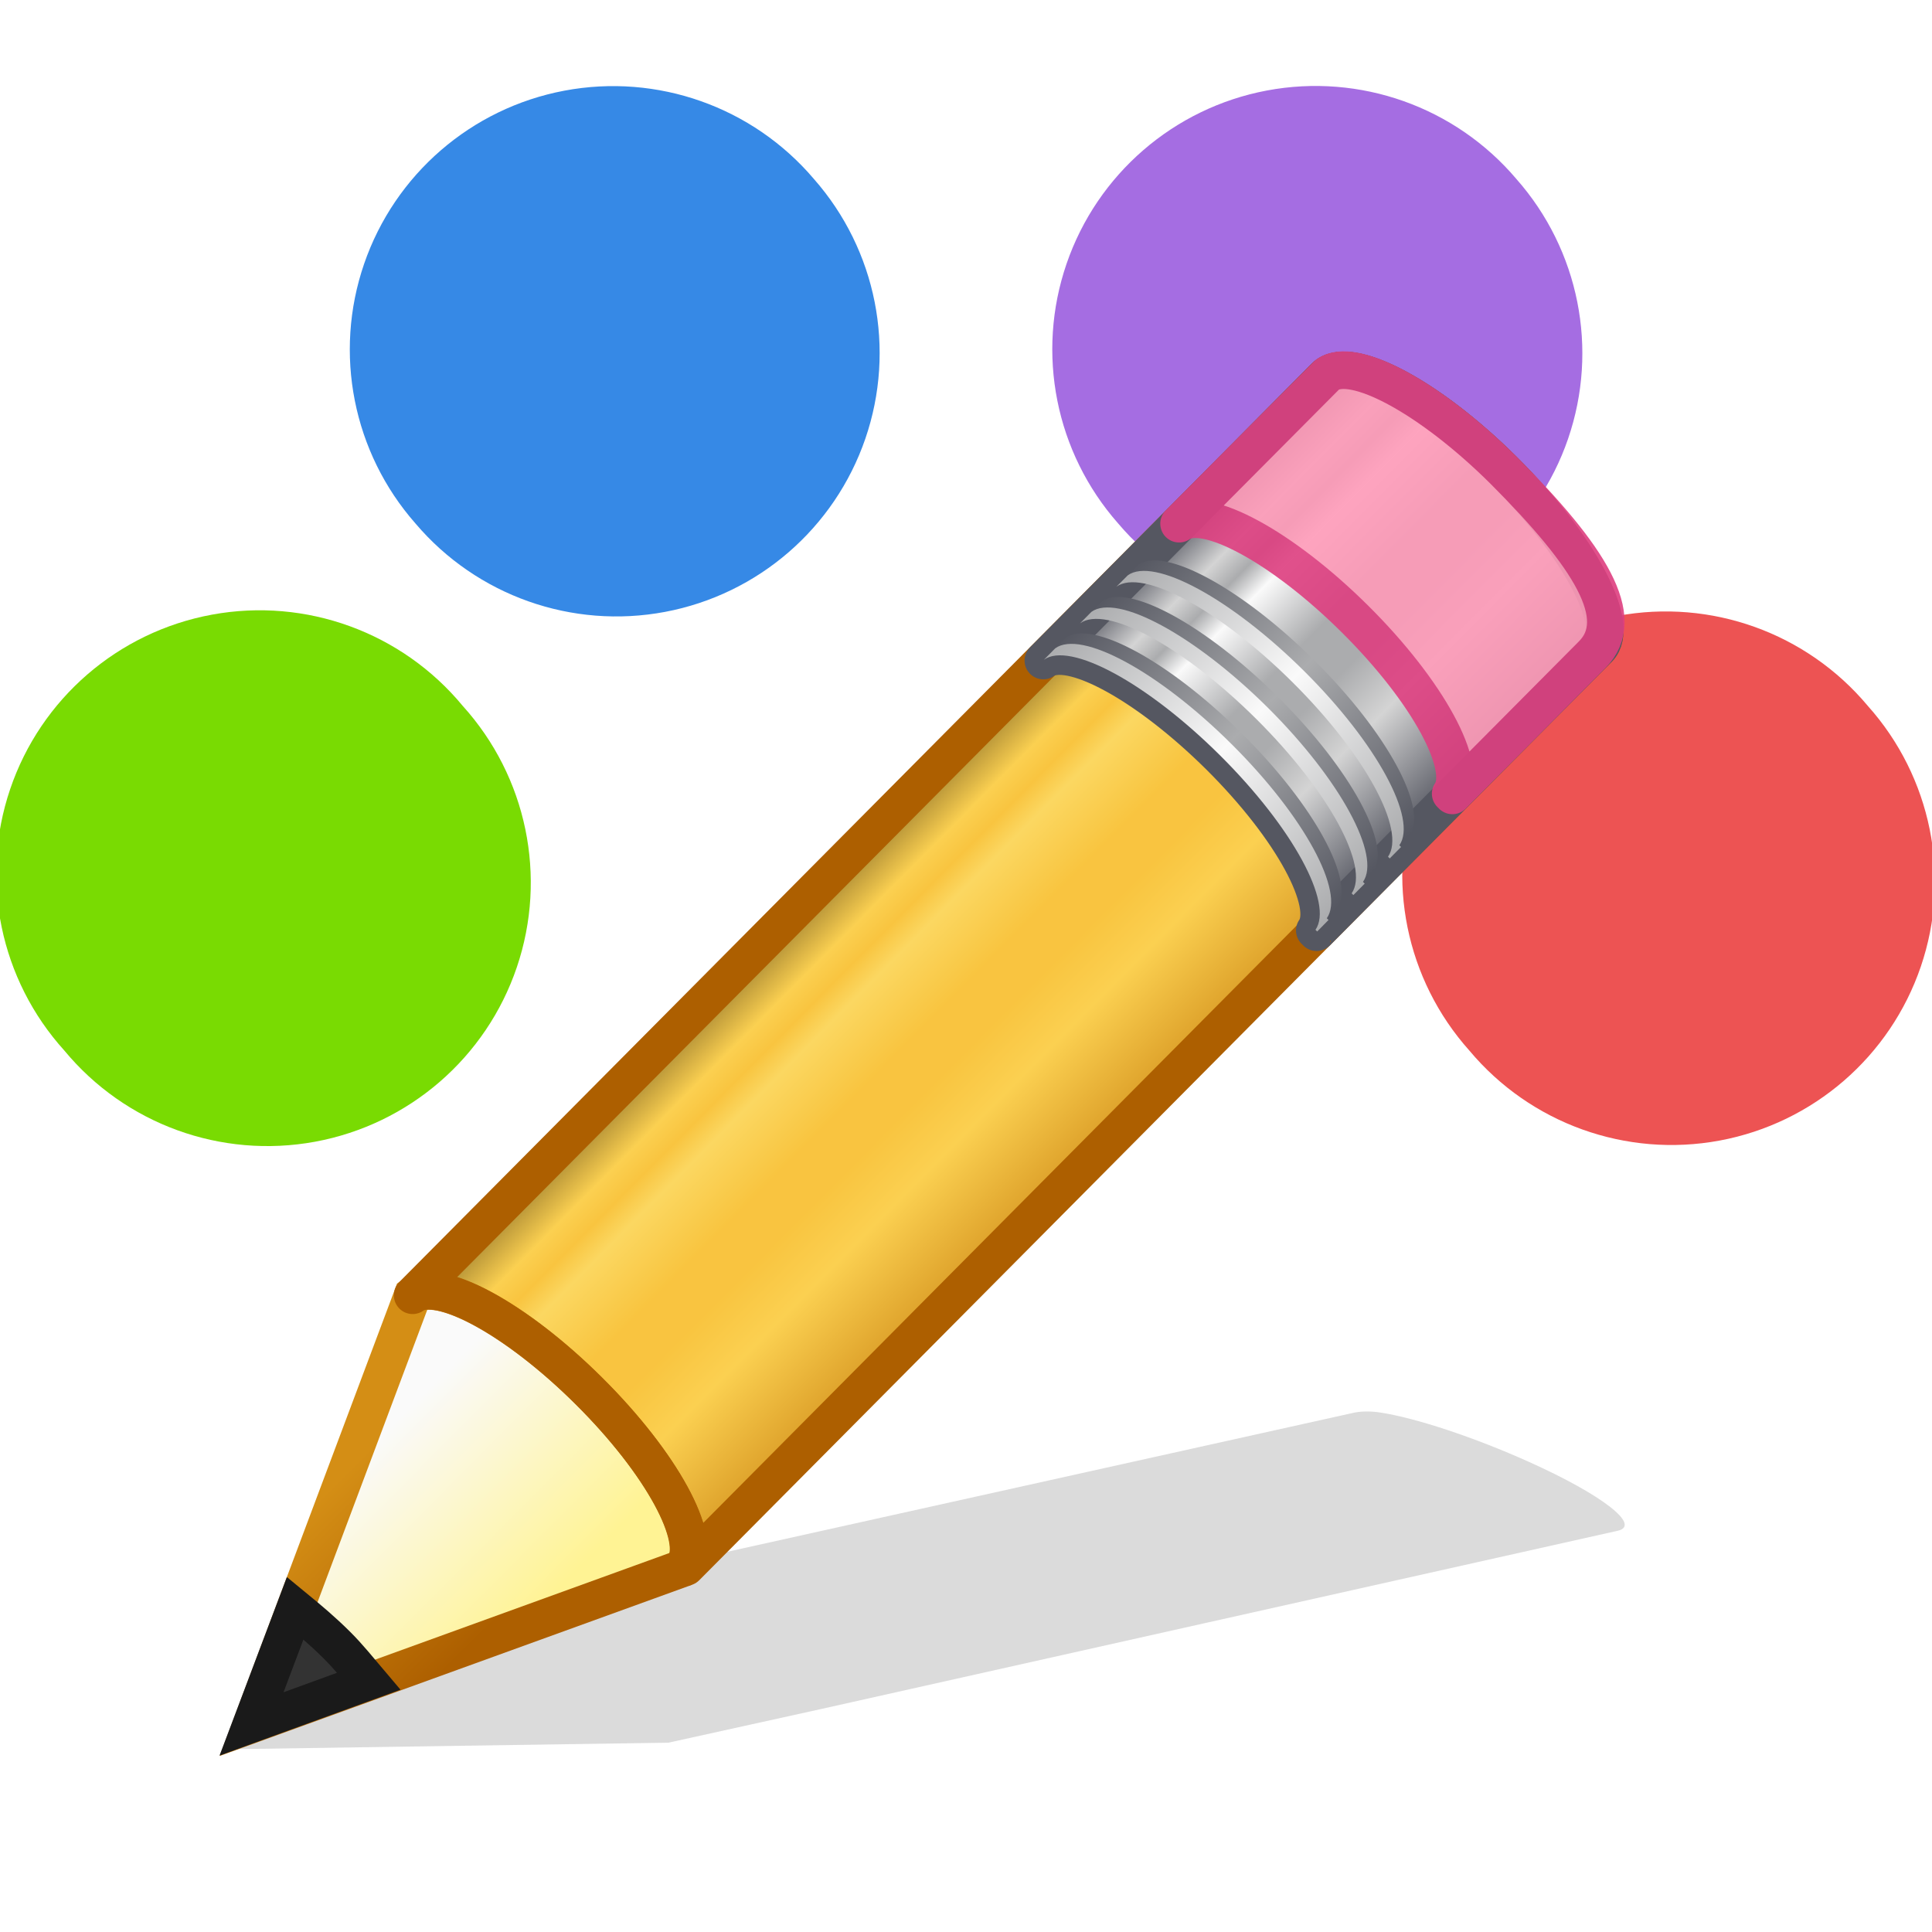
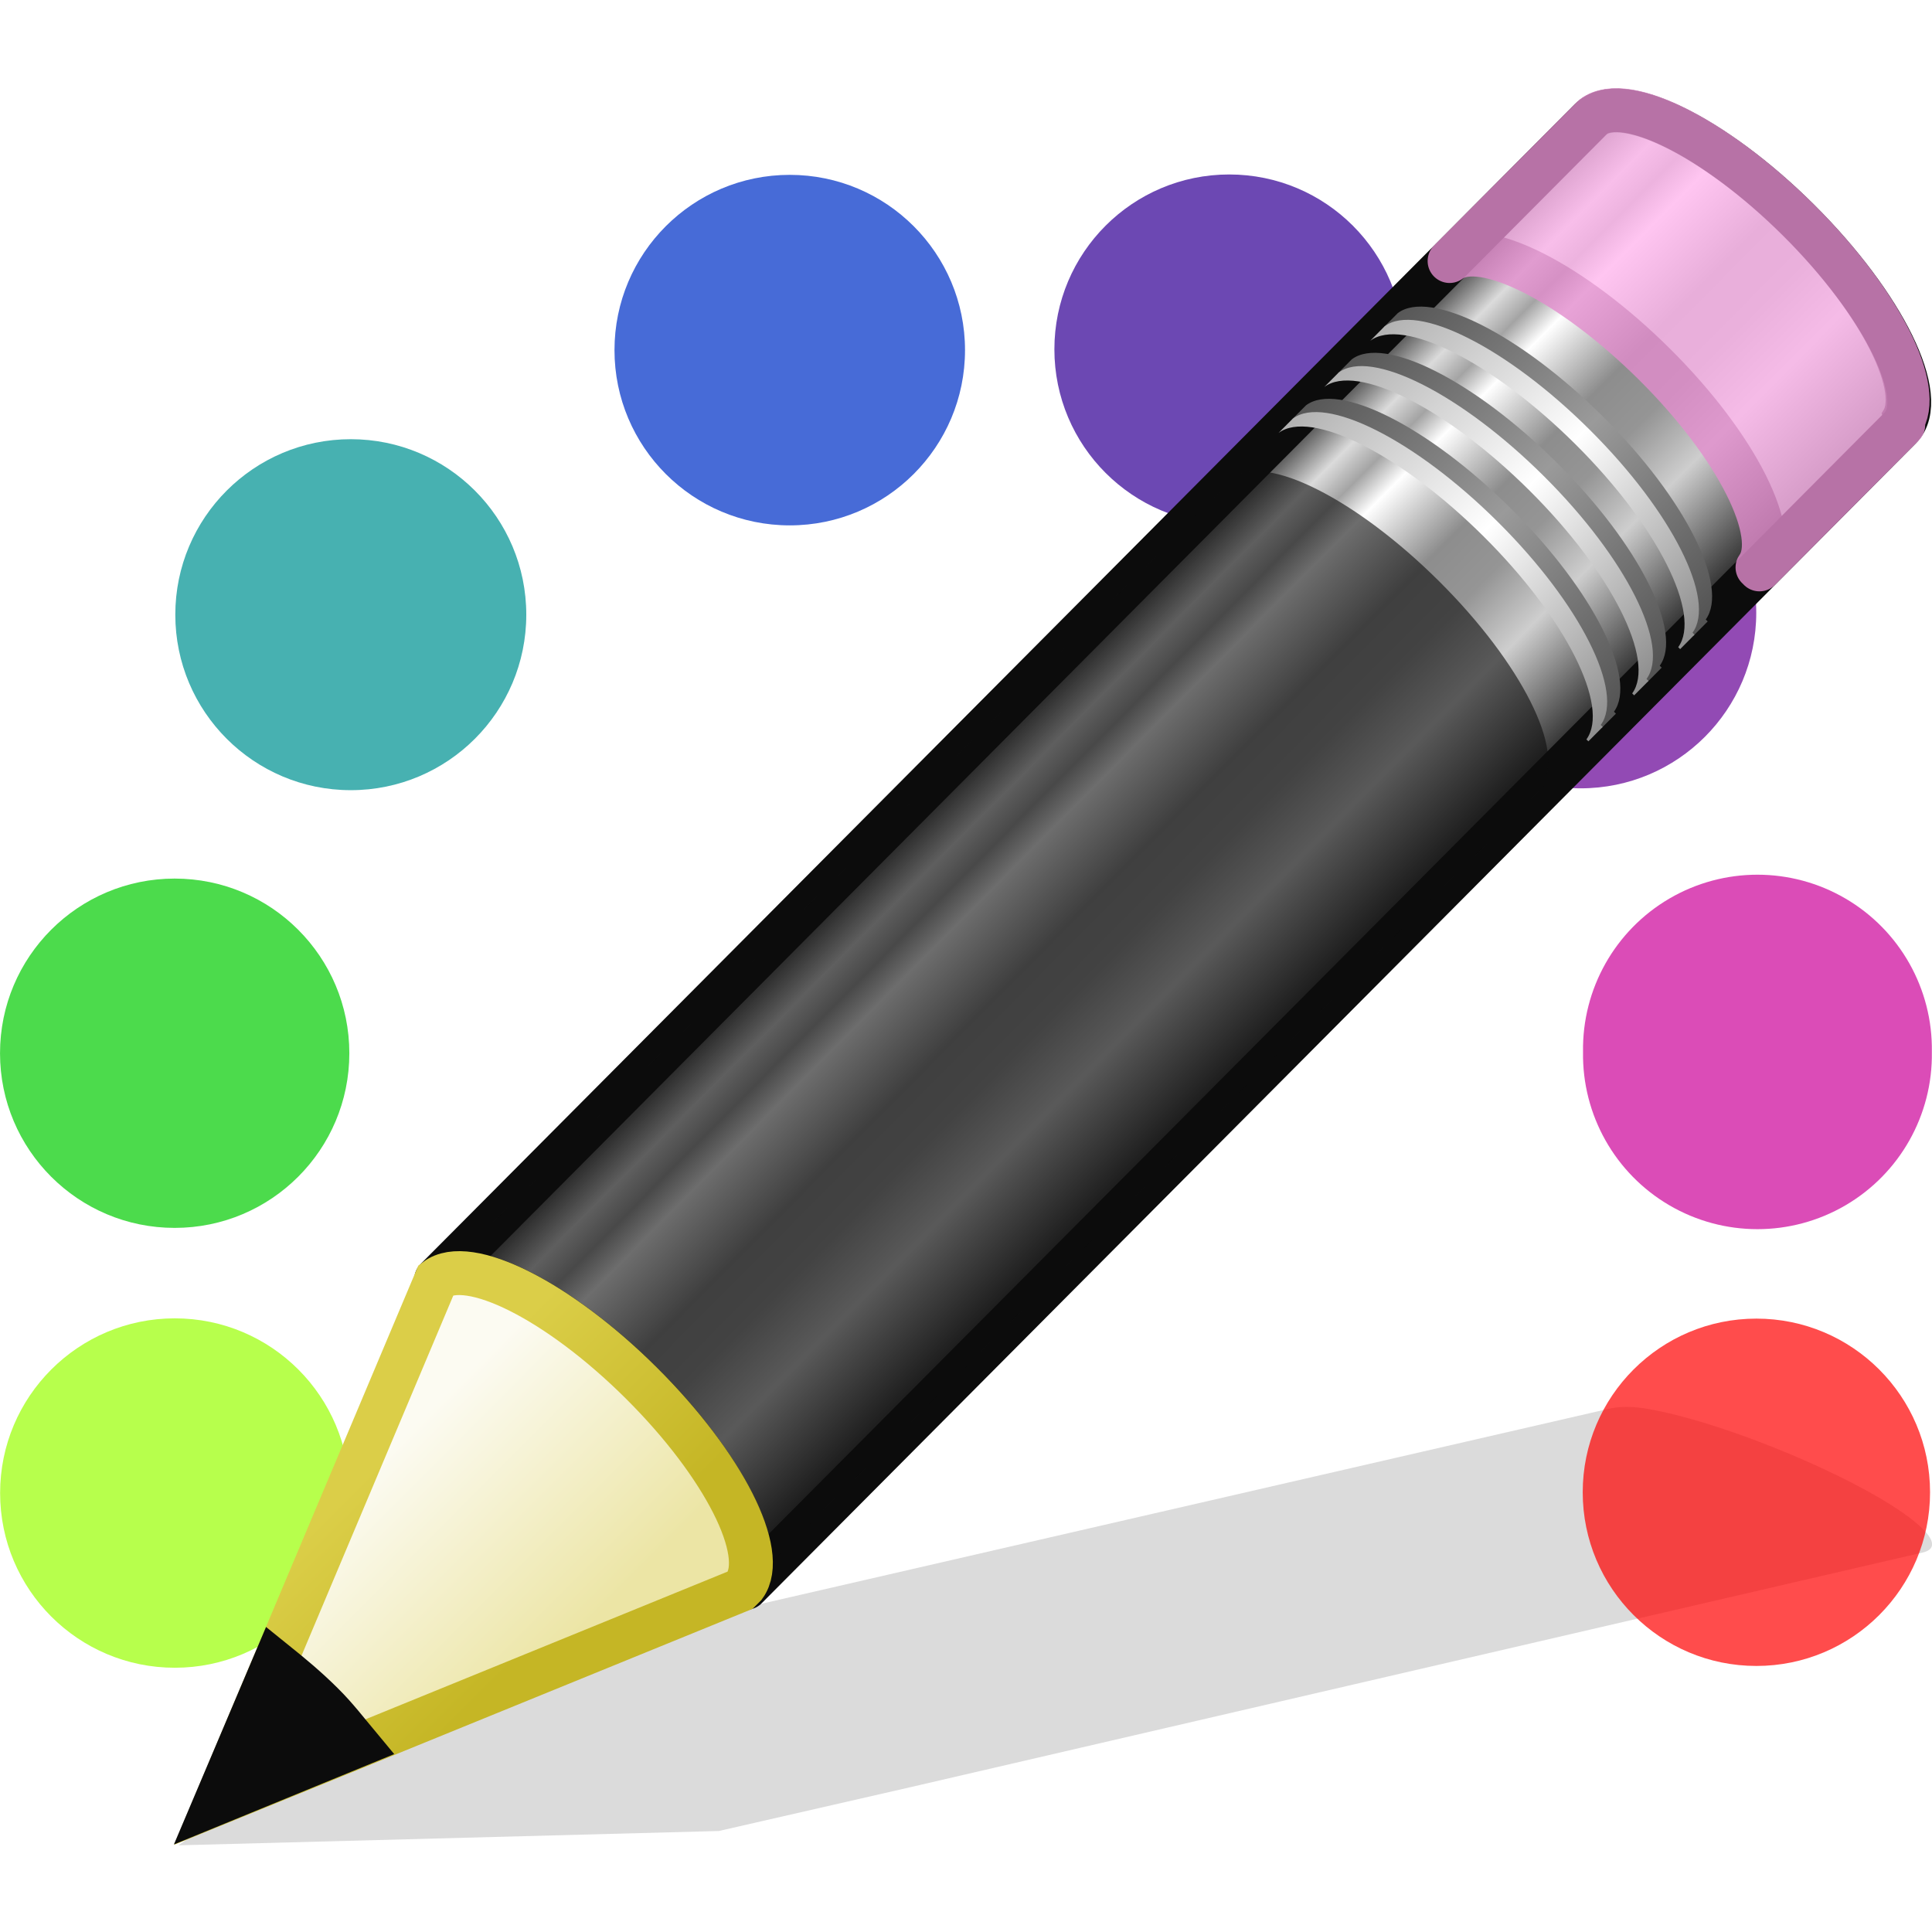
<svg xmlns="http://www.w3.org/2000/svg" xmlns:xlink="http://www.w3.org/1999/xlink" width="22" height="22" id="svg8657" version="1.1">
  <defs id="defs8659">
-     <linearGradient id="linearGradient942">
-       <stop id="stop926" style="stop-color:#181818;stop-opacity:1" offset="0" />
-       <stop id="stop928" style="stop-color:#ffe16b;stop-opacity:1" offset="0.135" />
-       <stop id="stop930" style="stop-color:#f9c440;stop-opacity:1" offset="0.202" />
-       <stop id="stop932" style="stop-color:#fff394;stop-opacity:1" offset="0.27" />
-       <stop id="stop934" style="stop-color:#f9c440;stop-opacity:1" offset="0.447" />
-       <stop id="stop936" style="stop-color:#f9c440;stop-opacity:1" offset="0.571" />
-       <stop id="stop938" style="stop-color:#ffe16b;stop-opacity:1" offset="0.72" />
-       <stop id="stop940" style="stop-color:#ad5f00;stop-opacity:1" offset="1" />
+     <linearGradient xlink:href="#linearGradient3155-40" id="linearGradient2701" gradientUnits="userSpaceOnUse" gradientTransform="matrix(0.6565695,-0.659788,0.7345237,0.7308691,-21.95131,5.314262)" spreadMethod="pad" x1="23.576" y1="25.357" x2="23.576" y2="31.211" />
+     <linearGradient id="linearGradient3155-40">
+       <stop style="stop-color:#181818;stop-opacity:1;" offset="0" id="stop2541" />
+       <stop id="stop2543" offset="0.135" style="stop-color:#dbdbdb;stop-opacity:1;" />
+       <stop style="stop-color:#a4a4a4;stop-opacity:1;" offset="0.202" id="stop2545" />
+       <stop id="stop2547" offset="0.27" style="stop-color:#ffffff;stop-opacity:1;" />
+       <stop style="stop-color:#8d8d8d;stop-opacity:1;" offset="0.447" id="stop2549" />
+       <stop id="stop2551" offset="0.571" style="stop-color:#959595;stop-opacity:1;" />
+       <stop style="stop-color:#cecece;stop-opacity:1;" offset="0.72" id="stop2553" />
+       <stop style="stop-color:#181818;stop-opacity:1;" offset="1" id="stop2555" />
    </linearGradient>
-     <linearGradient id="linearGradient3290-678-3">
-       <stop offset="0" style="stop-color:#fff394;stop-opacity:1" id="stop2607-6" />
-       <stop offset="1" style="stop-color:#fafafa;stop-opacity:1" id="stop2609-7" />
+     <linearGradient xlink:href="#linearGradient3240-279" id="linearGradient2703" gradientUnits="userSpaceOnUse" gradientTransform="matrix(0.6380091,-0.6411367,0.8596262,0.8553492,-24.35737,1.938176)" x1="30.038" y1="24.99" x2="30.038" y2="30" />
+     <linearGradient id="linearGradient3240-279">
+       <stop id="stop2559" offset="0" style="stop-color:#565656;stop-opacity:1;" />
+       <stop style="stop-color:#9a9a9a;stop-opacity:1;" offset="0.5" id="stop2561" />
+       <stop id="stop2563" offset="1" style="stop-color:#545454;stop-opacity:1;" />
    </linearGradient>
-     <linearGradient id="linearGradient3191-577-5">
-       <stop offset="0" style="stop-color:#d48e15;stop-opacity:1" id="stop2613-3" />
-       <stop offset="1" style="stop-color:#ad5f00;stop-opacity:1" id="stop2615-5" />
+     <linearGradient xlink:href="#linearGradient3223-789" id="linearGradient2705" gradientUnits="userSpaceOnUse" gradientTransform="matrix(0.6380091,-0.6411367,0.8596262,0.8553492,-24.54009,2.121789)" x1="30.038" y1="24.99" x2="30.038" y2="30" />
+     <linearGradient id="linearGradient3223-789">
+       <stop style="stop-color:#b1b1b1;stop-opacity:1;" offset="0" id="stop2567" />
+       <stop id="stop2569" offset="0.5" style="stop-color:#ffffff;stop-opacity:1;" />
+       <stop style="stop-color:#8f8f8f;stop-opacity:1;" offset="1" id="stop2571" />
    </linearGradient>
-     <linearGradient id="linearGradient3155-40-6">
-       <stop offset="0" style="stop-color:#555761;stop-opacity:1" id="stop2541-2" />
-       <stop offset="0.135" style="stop-color:#d4d4d4;stop-opacity:1" id="stop2543-9" />
-       <stop offset="0.202" style="stop-color:#abacae;stop-opacity:1" id="stop2545-1" />
-       <stop offset="0.27" style="stop-color:#fafafa;stop-opacity:1" id="stop2547-2" />
-       <stop offset="0.447" style="stop-color:#abacae;stop-opacity:1" id="stop2549-7" />
-       <stop offset="0.571" style="stop-color:#abacae;stop-opacity:1" id="stop2551-0" />
-       <stop offset="0.72" style="stop-color:#d4d4d4;stop-opacity:1" id="stop2553-9" />
-       <stop offset="1" style="stop-color:#555761;stop-opacity:1" id="stop2555-3" />
+     <linearGradient xlink:href="#linearGradient3240-279" id="linearGradient2707" gradientUnits="userSpaceOnUse" gradientTransform="matrix(0.6380091,-0.6411367,0.8596262,0.8553492,-23.72243,1.300123)" x1="30.038" y1="24.99" x2="30.038" y2="30" />
+     <linearGradient xlink:href="#linearGradient3223-789" id="linearGradient2709" gradientUnits="userSpaceOnUse" gradientTransform="matrix(0.6380091,-0.6411367,0.8596262,0.8553492,-23.90515,1.483735)" x1="30.038" y1="24.99" x2="30.038" y2="30" />
+     <linearGradient xlink:href="#linearGradient3240-279" id="linearGradient2711" gradientUnits="userSpaceOnUse" gradientTransform="matrix(0.6380091,-0.6411367,0.8596262,0.8553492,-23.08442,0.6589858)" x1="30.038" y1="24.99" x2="30.038" y2="30" />
+     <linearGradient xlink:href="#linearGradient3223-789" id="linearGradient2713" gradientUnits="userSpaceOnUse" gradientTransform="matrix(0.6380091,-0.6411367,0.8596262,0.8553492,-23.26714,0.8426001)" x1="30.038" y1="24.99" x2="30.038" y2="30" />
+     <linearGradient xlink:href="#linearGradient3290-678" id="linearGradient2715" gradientUnits="userSpaceOnUse" gradientTransform="matrix(0.6380091,-0.6411367,0.8596263,0.8553493,-24.5997,2.181687)" x1="9" y1="29.057" x2="9" y2="26.03" />
+     <linearGradient id="linearGradient3290-678">
+       <stop style="stop-color:#ece5a5;stop-opacity:1;" offset="0" id="stop2607" />
+       <stop style="stop-color:#fcfbf2;stop-opacity:1;" offset="1" id="stop2609" />
    </linearGradient>
-     <linearGradient id="linearGradient3240-686-6">
-       <stop offset="0" style="stop-color:#555761;stop-opacity:1" id="stop2575-0" />
-       <stop offset="0.5" style="stop-color:#abacae;stop-opacity:1" id="stop2577-6" />
-       <stop offset="1" style="stop-color:#555761;stop-opacity:1" id="stop2579-2" />
+     <linearGradient xlink:href="#linearGradient3191-577" id="linearGradient2717" gradientUnits="userSpaceOnUse" gradientTransform="matrix(0.5603647,0.02418622,0.02415646,0.5596736,-1.391805,-1.444819)" x1="5.518" y1="37.372" x2="9.522" y2="41.392" />
+     <linearGradient id="linearGradient3191-577">
+       <stop style="stop-color:#dbce48;stop-opacity:1;" offset="0" id="stop2613" />
+       <stop style="stop-color:#c5b625;stop-opacity:1;" offset="1" id="stop2615" />
    </linearGradient>
-     <linearGradient id="linearGradient3223-789-9">
-       <stop offset="0" style="stop-color:#abacae;stop-opacity:1" id="stop2567-2" />
-       <stop offset="0.5" style="stop-color:#fafafa;stop-opacity:1" id="stop2569-0" />
-       <stop offset="1" style="stop-color:#abacae;stop-opacity:1" id="stop2571-2" />
-     </linearGradient>
-     <linearGradient spreadMethod="pad" gradientTransform="matrix(0.415777,-0.4174938,0.518983,0.5146192,-15.74723,2.650367)" gradientUnits="userSpaceOnUse" xlink:href="#linearGradient942" id="linearGradient3140-6" y2="31.211" x2="23.576" y1="25.357" x1="23.576" />
-     <linearGradient gradientTransform="matrix(0.4040235,-0.4056919,0.6073752,0.602268,-17.63669,0.462492)" gradientUnits="userSpaceOnUse" xlink:href="#linearGradient3290-678-3" id="linearGradient3154-2" y2="26.03" x2="9" y1="29.057" x1="9" />
-     <linearGradient gradientTransform="matrix(0.3763801,0.03615261,0.03669995,0.374874,-2.218281,-1.1331)" gradientUnits="userSpaceOnUse" xlink:href="#linearGradient3191-577-5" id="linearGradient3156-5" y2="41.392" x2="9.522" y1="37.372" x1="5.518" />
-     <linearGradient spreadMethod="pad" y2="31.211" x2="23.576" y1="25.357" x1="23.576" gradientTransform="matrix(0.2921155,-0.2940246,0.3646257,0.3624262,-6.031934,3.529488)" gradientUnits="userSpaceOnUse" id="linearGradient923-2" xlink:href="#linearGradient3155-40-6" />
-     <linearGradient gradientTransform="matrix(0.4040235,-0.4056919,0.6073752,0.6022679,-17.46568,0.2892868)" gradientUnits="userSpaceOnUse" xlink:href="#linearGradient3240-686-6" id="linearGradient3146-3" y2="30" x2="30.038" y1="24.99" x1="30.038" />
-     <linearGradient gradientTransform="matrix(0.4040235,-0.4056919,0.6073752,0.6022679,-17.86776,0.6930272)" gradientUnits="userSpaceOnUse" xlink:href="#linearGradient3240-686-6" id="linearGradient3142-7" y2="30" x2="30.038" y1="24.99" x1="30.038" />
-     <linearGradient gradientTransform="matrix(0.4040235,-0.4056919,0.6073752,0.6022679,-17.98347,0.8092126)" gradientUnits="userSpaceOnUse" xlink:href="#linearGradient3223-789-9" id="linearGradient3144-8" y2="30" x2="30.038" y1="24.99" x1="30.038" />
-     <linearGradient gradientTransform="matrix(0.4040235,-0.4056919,0.6073752,0.6022679,-17.58139,0.4054707)" gradientUnits="userSpaceOnUse" xlink:href="#linearGradient3223-789-9" id="linearGradient3148-3" y2="30" x2="30.038" y1="24.99" x1="30.038" />
-     <linearGradient gradientTransform="matrix(0.4040235,-0.4056919,0.6073752,0.6022679,-17.06166,-0.1164056)" gradientUnits="userSpaceOnUse" xlink:href="#linearGradient3240-686-6" id="linearGradient3150-6" y2="30" x2="30.038" y1="24.99" x1="30.038" />
-     <linearGradient gradientTransform="matrix(0.4040235,-0.4056919,0.6073752,0.6022679,-17.17737,-2.1969969e-4)" gradientUnits="userSpaceOnUse" xlink:href="#linearGradient3223-789-9" id="linearGradient3152-1" y2="30" x2="30.038" y1="24.99" x1="30.038" />
  </defs>
-   <path style="display:inline;overflow:visible;visibility:visible;fill:#79db02;fill-opacity:1;fill-rule:nonzero;stroke:none;stroke-width:0.538;marker:none;enable-background:accumulate" id="path4123" d="M 5.269,8.038 A 3,3 0 1 1 0.732,11.962 3,3 0 1 1 5.269,8.038 Z" />
-   <path style="display:inline;overflow:visible;visibility:visible;fill:#ed5353;fill-opacity:1;fill-rule:nonzero;stroke:none;stroke-width:0.538;marker:none;enable-background:accumulate" id="path2964" d="M 21.269,8.038 A 3,3 0 1 1 16.732,11.963 3,3 0 1 1 21.269,8.038 Z" />
-   <path style="display:inline;overflow:visible;visibility:visible;fill:#a56de2;fill-opacity:1;fill-rule:nonzero;stroke:none;stroke-width:0.538;marker:none;enable-background:accumulate" id="path4115" d="M 17.268,2.039 A 2.998,2.998 0 1 1 12.733,5.961 2.998,2.998 0 1 1 17.268,2.039 Z" />
-   <path style="display:inline;overflow:visible;visibility:visible;fill:#3689e6;fill-opacity:1;fill-rule:nonzero;stroke:none;stroke-width:0.538;marker:none;enable-background:accumulate" id="path4119" d="M 9.268,2.038 A 2.999,2.999 0 1 1 4.732,5.962 2.999,2.999 0 1 1 9.268,2.038 Z" />
-   <path id="path2422" d="m 15.72,16.085 c -0.136,-0.021 -0.239,-0.012 -0.308,0.003 l -9.087,2.017 -1.672,0.372 -0.052,0.008 -1.939,1.433 4.95,-0.074 0.041,-0.009 1.683,-0.371 9.085,-2.033 c 0.273,-0.061 -0.177,-0.41 -1.01,-0.784 -0.625,-0.281 -1.284,-0.499 -1.691,-0.562 z" style="opacity:0.15;fill:#0c0c0c;fill-opacity:1;fill-rule:evenodd;stroke:none;stroke-width:1px;stroke-linecap:butt;stroke-linejoin:miter;stroke-opacity:1" />
-   <g id="g8626-9" transform="matrix(1.024807,0,0,1.027256,2.598819,3.411344)" style="stroke-width:0.686">
-     <path style="fill:url(#linearGradient3140-6);fill-opacity:1;stroke:none;stroke-width:0.417;stroke-linecap:butt;stroke-linejoin:round;stroke-miterlimit:4;stroke-dasharray:none;stroke-dashoffset:0;stroke-opacity:1" id="path3041" d="m 2.049,11.037 c 0.287,-0.208 1.148,0.256 1.96,1.062 0.81,0.804 1.26,1.641 1.058,1.931 -7.708e-4,0.001 0.02,0.018 0.019,0.019 L 15.224,3.868 C 15.482,3.61 15.011,2.725 14.173,1.894 13.335,1.062 12.445,0.599 12.187,0.857 Z" />
-     <path style="opacity:0.6;fill:#f9c440;fill-opacity:1;stroke:none;stroke-width:0.686" id="path3045" d="m 2.049,11.037 c 0.287,-0.208 1.148,0.256 1.96,1.062 0.81,0.804 1.26,1.641 1.058,1.931 -7.714e-4,0.001 0.02,0.018 0.019,0.019 l 6.982,-7.011 0.025,-0.025 c 7.9e-4,-0.001 -0.02,-0.018 -0.019,-0.019 C 12.277,6.704 11.827,5.867 11.016,5.063 10.204,4.258 9.343,3.793 9.056,4.001 l -0.025,0.025 z" />
-     <path style="fill:url(#linearGradient3154-2);fill-opacity:1;fill-rule:evenodd;stroke:url(#linearGradient3156-5);stroke-width:0.417;stroke-linecap:butt;stroke-linejoin:miter;stroke-miterlimit:4;stroke-dasharray:none;stroke-opacity:1" id="path3059" d="m 0.26,15.794 4.772,-1.725 0.039,-0.039 C 5.274,13.74 4.819,12.902 4.008,12.099 3.196,11.293 2.335,10.831 2.049,11.039 Z" />
-     <path style="fill:#333333;fill-opacity:1;fill-rule:evenodd;stroke:#1a1a1a;stroke-width:0.417;stroke-linecap:butt;stroke-linejoin:miter;stroke-miterlimit:4;stroke-dasharray:none;stroke-opacity:1" id="path3061" d="M 0.744,14.506 0.259,15.789 1.561,15.316 C 1.447,15.182 1.341,15.048 1.206,14.914 1.051,14.76 0.899,14.633 0.744,14.506 Z" />
-     <path d="m 2.049,11.037 c 0.287,-0.208 1.148,0.256 1.96,1.062 0.81,0.804 1.26,1.641 1.058,1.931 -7.708e-4,0.001 0.02,0.018 0.019,0.019 L 15.224,3.868 C 15.482,3.61 15.011,2.725 14.173,1.894 13.335,1.062 12.445,0.599 12.187,0.857 Z" id="path909" style="fill:none;fill-opacity:1;stroke:#ad5f00;stroke-width:0.417;stroke-linecap:butt;stroke-linejoin:round;stroke-miterlimit:4;stroke-dasharray:none;stroke-dashoffset:0;stroke-opacity:1" />
-     <path id="path911" transform="matrix(1.423331,0,0,1.419928,-7.161788,-2.361252)" d="m 13.682,2.221 c -0.036,0.007 -0.065,0.022 -0.088,0.045 l -2.199,2.215 c 0.201,-0.146 0.806,0.181 1.377,0.748 0.569,0.566 0.885,1.156 0.742,1.359 -5.41e-4,7.747e-4 0.014,0.013 0.014,0.014 L 15.729,4.387 C 15.909,4.205 15.577,3.581 14.988,2.996 14.473,2.484 13.931,2.169 13.682,2.221 Z" style="fill:url(#linearGradient923-2);fill-opacity:1;stroke:#555761;stroke-width:0.293;stroke-linecap:butt;stroke-linejoin:round;stroke-miterlimit:4;stroke-dasharray:none;stroke-dashoffset:0;stroke-opacity:1" />
-     <path style="fill:url(#linearGradient3146-3);fill-opacity:1;stroke:none;stroke-width:0.686" id="path3051" d="m 9.581,3.473 c 0.287,-0.208 1.148,0.256 1.96,1.062 0.81,0.804 1.26,1.641 1.058,1.931 -7.73e-4,0.001 0.02,0.018 0.019,0.019 l 0.126,-0.127 c 7.91e-4,-0.001 -0.02,-0.018 -0.019,-0.019 C 12.927,6.049 12.478,5.212 11.667,4.408 10.855,3.603 9.993,3.138 9.707,3.346 Z" />
-     <path style="opacity:0.9;fill:#fe9ab8;fill-opacity:1;stroke:#de3e80;stroke-width:0.417;stroke-linecap:butt;stroke-linejoin:round;stroke-miterlimit:4;stroke-dasharray:none;stroke-dashoffset:0;stroke-opacity:1" id="path3043" d="m 10.565,2.484 c 0.287,-0.208 1.148,0.256 1.96,1.062 0.81,0.804 1.26,1.641 1.058,1.931 -7.69e-4,0.001 0.02,0.018 0.019,0.019 L 15.154,3.938 C 15.563,3.53 15.125,2.845 14.173,1.894 13.36,1.088 12.499,0.624 12.213,0.832 l -0.025,0.025 -1.622,1.627 z" />
-     <path style="fill:url(#linearGradient3142-7);fill-opacity:1;stroke:none;stroke-width:0.686" id="path3047" d="m 9.179,3.877 c 0.287,-0.208 1.148,0.256 1.96,1.062 0.81,0.804 1.26,1.641 1.058,1.931 -7.71e-4,0.001 0.02,0.018 0.019,0.019 l 0.126,-0.127 c 7.9e-4,-0.001 -0.02,-0.018 -0.019,-0.019 C 12.525,6.453 12.076,5.615 11.265,4.812 10.453,4.006 9.591,3.542 9.305,3.75 Z" />
-     <path style="fill:url(#linearGradient3144-8);fill-opacity:1;stroke:none;stroke-width:0.686" id="path3049" d="m 9.063,3.993 c 0.287,-0.208 1.148,0.256 1.96,1.062 0.81,0.804 1.26,1.641 1.058,1.931 -7.71e-4,0.001 0.02,0.018 0.019,0.019 L 12.226,6.877 c 7.9e-4,-0.001 -0.02,-0.018 -0.019,-0.019 C 12.41,6.569 11.96,5.732 11.149,4.928 10.337,4.122 9.476,3.658 9.189,3.866 Z" />
-     <path style="fill:url(#linearGradient3148-3);fill-opacity:1;stroke:none;stroke-width:0.686" id="path3053" d="m 9.465,3.589 c 0.287,-0.208 1.148,0.256 1.96,1.062 0.81,0.804 1.26,1.641 1.058,1.931 -7.69e-4,0.001 0.02,0.018 0.019,0.019 l 0.126,-0.127 c 7.9e-4,-0.001 -0.02,-0.018 -0.019,-0.019 C 12.812,6.166 12.362,5.328 11.552,4.524 10.739,3.719 9.878,3.255 9.591,3.462 Z" />
-     <path style="fill:url(#linearGradient3150-6);fill-opacity:1;stroke:none;stroke-width:0.686" id="path3055" d="M 9.985,3.067 C 10.271,2.86 11.133,3.324 11.945,4.129 c 0.81,0.804 1.26,1.641 1.058,1.931 -7.7e-4,0.001 0.02,0.018 0.019,0.019 L 13.148,5.952 c 7.92e-4,-0.001 -0.02,-0.018 -0.019,-0.019 C 13.331,5.644 12.882,4.806 12.071,4.002 11.259,3.197 10.397,2.733 10.111,2.94 Z" />
-     <path style="fill:url(#linearGradient3152-1);fill-opacity:1;stroke:none;stroke-width:0.686" id="path3057" d="m 9.869,3.183 c 0.287,-0.208 1.148,0.256 1.96,1.062 0.81,0.804 1.26,1.641 1.058,1.931 -7.71e-4,0.001 0.02,0.018 0.019,0.019 l 0.126,-0.127 c 7.89e-4,-0.001 -0.02,-0.018 -0.019,-0.019 C 13.216,5.76 12.766,4.922 11.956,4.119 11.143,3.313 10.282,2.849 9.995,3.057 Z" />
+   <g id="layer1" transform="translate(-2.003372,-1.502087)">
+     <path style="opacity:0.15;fill:#0c0c0c;fill-opacity:1;fill-rule:evenodd;stroke:none;stroke-width:1px;stroke-linecap:butt;stroke-linejoin:miter;stroke-opacity:1" d="m 20.706,17.536 c -0.166,-0.024 -0.296,-0.012 -0.382,0.008 l -11.524,2.652 -2.121,0.489 -0.065,0.011 -2.579,1.819 6.154,-0.163 0.052,-0.012 2.134,-0.488 11.522,-2.671 c 0.346,-0.08 -0.171,-0.51 -1.159,-0.966 -0.742,-0.342 -1.534,-0.605 -2.031,-0.679 z" id="path2422" />
+     <g transform="matrix(0.5116664,0,0,0.5116664,24.92576,0.21055)" id="g4127" style="display:inline">
+       <path style="display:inline;overflow:visible;visibility:visible;opacity:1;fill:#ff0000;fill-opacity:0.702;fill-rule:nonzero;stroke:none;stroke-width:1.038;stroke-linecap:square;stroke-linejoin:miter;stroke-miterlimit:4;stroke-dasharray:none;stroke-dashoffset:0;stroke-opacity:1;marker:none;marker-start:none;marker-mid:none;marker-end:none;enable-background:accumulate" id="path2964" d="m -1.846,35.735 a 3.865,3.865 0 1 1 -7.73,0 3.865,3.865 0 1 1 7.73,0 z" />
+       <path style="display:inline;overflow:visible;visibility:visible;opacity:1;fill:#cc0099;fill-opacity:0.702;fill-rule:nonzero;stroke:none;stroke-width:1.038;stroke-linecap:square;stroke-linejoin:miter;stroke-miterlimit:4;stroke-dasharray:none;stroke-dashoffset:0;stroke-opacity:1;marker:none;marker-start:none;marker-mid:none;marker-end:none;enable-background:accumulate" id="path4113" d="m -1.806,25.935 a 3.882,3.882 0 1 1 -7.763,0 3.882,3.882 0 1 1 7.763,0 z" />
+       <path style="display:inline;overflow:visible;visibility:visible;opacity:1;fill:#924ab4;fill-opacity:1;fill-rule:nonzero;stroke:none;stroke-width:1.038;stroke-linecap:square;stroke-linejoin:miter;stroke-miterlimit:4;stroke-dasharray:none;stroke-dashoffset:0;stroke-opacity:1;marker:none;marker-start:none;marker-mid:none;marker-end:none;enable-background:accumulate" id="path4115" d="m -5.714,16.161 a 3.907,3.907 0 1 1 -7.815,0 3.907,3.907 0 1 1 7.815,0 z" />
+       <path style="display:inline;overflow:visible;visibility:visible;opacity:1;fill:#6c48b3;fill-opacity:1;fill-rule:nonzero;stroke:none;stroke-width:1.038;stroke-linecap:square;stroke-linejoin:miter;stroke-miterlimit:4;stroke-dasharray:none;stroke-dashoffset:0;stroke-opacity:1;marker:none;marker-start:none;marker-mid:none;marker-end:none;enable-background:accumulate" id="path4117" d="m -13.552,10.298 a 3.891,3.891 0 1 1 -7.782,0 3.891,3.891 0 1 1 7.782,0 z" />
+       <path style="display:inline;overflow:visible;visibility:visible;opacity:1;fill:#476bd7;fill-opacity:1;fill-rule:nonzero;stroke:none;stroke-width:1.038;stroke-linecap:square;stroke-linejoin:miter;stroke-miterlimit:4;stroke-dasharray:none;stroke-dashoffset:0;stroke-opacity:1;marker:none;marker-start:none;marker-mid:none;marker-end:none;enable-background:accumulate" id="path4119" d="m -23.323,10.316 a 3.9,3.9 0 1 1 -7.801,0 3.9,3.9 0 1 1 7.801,0 z" />
+       <path style="display:inline;overflow:visible;visibility:visible;opacity:1;fill:#47b1b1;fill-opacity:1;fill-rule:nonzero;stroke:none;stroke-width:1.038;stroke-linecap:square;stroke-linejoin:miter;stroke-miterlimit:4;stroke-dasharray:none;stroke-dashoffset:0;stroke-opacity:1;marker:none;marker-start:none;marker-mid:none;marker-end:none;enable-background:accumulate" id="path4121" d="m -33.087,16.204 a 3.905,3.905 0 1 1 -7.811,0 3.905,3.905 0 1 1 7.811,0 z" />
+       <path style="display:inline;overflow:visible;visibility:visible;opacity:1;fill:#00cc00;fill-opacity:0.702;fill-rule:nonzero;stroke:none;stroke-width:1.038;stroke-linecap:square;stroke-linejoin:miter;stroke-miterlimit:4;stroke-dasharray:none;stroke-dashoffset:0;stroke-opacity:1;marker:none;marker-start:none;marker-mid:none;marker-end:none;enable-background:accumulate" id="path4123" d="m -37.025,25.964 a 3.887,3.887 0 1 1 -7.774,0 3.887,3.887 0 1 1 7.774,0 z" />
+       <path style="display:inline;overflow:visible;visibility:visible;opacity:1;fill:#99ff00;fill-opacity:0.702;fill-rule:nonzero;stroke:none;stroke-width:1.038;stroke-linecap:square;stroke-linejoin:miter;stroke-miterlimit:4;stroke-dasharray:none;stroke-dashoffset:0;stroke-opacity:1;marker:none;marker-start:none;marker-mid:none;marker-end:none;enable-background:accumulate" id="path4125" d="m -37.021,35.752 a 3.888,3.888 0 1 1 -7.776,0 3.888,3.888 0 1 1 7.776,0 z" />
+     </g>
+     <g transform="matrix(0.8209754,0,0,0.8209747,3.689801,2.541905)" id="g3872" style="display:inline;stroke-width:1.088">
+       <path style="fill:url(#linearGradient2701);fill-opacity:1;stroke:#0c0c0c;stroke-width:0.609;stroke-linecap:butt;stroke-linejoin:round;stroke-miterlimit:4;stroke-dasharray:none;stroke-dashoffset:0;stroke-opacity:1" d="m 3.996,16.48 c 0.446,-0.335 1.697,0.293 2.847,1.437 1.147,1.141 1.751,2.363 1.424,2.813 -0.001,0.002 0.028,0.025 0.027,0.027 L 24.304,4.668 C 24.71,4.259 24.079,2.968 22.893,1.788 21.706,0.608 20.412,-0.017 20.006,0.391 Z" id="rect2383" />
+       <path style="opacity:0.8;fill:#ffb6ed;fill-opacity:1;stroke:#e28ccd;stroke-width:0.609;stroke-linecap:butt;stroke-linejoin:round;stroke-miterlimit:4;stroke-dasharray:none;stroke-dashoffset:0;stroke-opacity:1" d="m 18.052,2.354 c 0.446,-0.335 1.697,0.293 2.847,1.437 1.147,1.141 1.751,2.363 1.424,2.813 -0.001,0.002 0.028,0.025 0.027,0.027 l 1.954,-1.963 0.04,-0.04 c 0.001,-0.002 -0.028,-0.025 -0.027,-0.027 C 24.644,4.151 24.04,2.929 22.893,1.788 21.743,0.644 20.492,0.016 20.046,0.351 l -0.04,0.04 z" id="rect3175" />
+       <path style="opacity:0.6;fill:#0c0c0c;fill-opacity:1;stroke:none;stroke-width:2.176;stroke-linecap:butt;stroke-linejoin:round;stroke-miterlimit:4;stroke-dasharray:2.176, 8.705;stroke-dashoffset:0;stroke-opacity:0.235" d="m 3.996,16.48 c 0.446,-0.335 1.697,0.293 2.847,1.437 1.147,1.141 1.751,2.363 1.424,2.813 -0.001,0.002 0.028,0.025 0.027,0.027 L 19.319,9.677 l 0.04,-0.04 c 0.001,-0.002 -0.028,-0.025 -0.027,-0.027 C 19.66,9.16 19.055,7.938 17.908,6.797 16.758,5.653 15.507,5.025 15.061,5.36 l -0.04,0.04 z" id="path3208" />
+       <path style="fill:url(#linearGradient2703);fill-opacity:1;stroke:none;stroke-width:2.176;stroke-linecap:butt;stroke-linejoin:round;stroke-miterlimit:4;stroke-dasharray:2.176, 8.705;stroke-dashoffset:0;stroke-opacity:0.235" d="m 15.862,4.555 c 0.446,-0.335 1.697,0.293 2.847,1.437 1.147,1.141 1.751,2.363 1.424,2.813 -0.001,0.002 0.028,0.025 0.027,0.027 l 0.199,-0.2 c 0.001,-0.002 -0.028,-0.025 -0.027,-0.027 C 20.659,8.155 20.055,6.933 18.908,5.792 17.758,4.648 16.507,4.02 16.061,4.355 Z" id="path3233" />
+       <path style="fill:url(#linearGradient2705);fill-opacity:1;stroke:none;stroke-width:2.176;stroke-linecap:butt;stroke-linejoin:round;stroke-miterlimit:4;stroke-dasharray:2.176, 8.705;stroke-dashoffset:0;stroke-opacity:0.235" d="m 15.679,4.739 c 0.446,-0.335 1.697,0.293 2.847,1.437 1.147,1.141 1.751,2.363 1.424,2.813 -0.001,0.002 0.028,0.025 0.027,0.027 l 0.199,-0.2 c 0.001,-0.002 -0.028,-0.025 -0.027,-0.027 C 20.477,8.338 19.872,7.117 18.725,5.976 17.576,4.832 16.324,4.204 15.878,4.539 Z" id="path3216" />
+       <path style="fill:url(#linearGradient2707);fill-opacity:1;stroke:none;stroke-width:2.176;stroke-linecap:butt;stroke-linejoin:round;stroke-miterlimit:4;stroke-dasharray:2.176, 8.705;stroke-dashoffset:0;stroke-opacity:0.235" d="m 16.497,3.917 c 0.446,-0.335 1.697,0.293 2.847,1.437 1.147,1.141 1.751,2.363 1.424,2.813 -0.001,0.002 0.028,0.025 0.027,0.027 l 0.199,-0.2 c 0.001,-0.002 -0.028,-0.025 -0.027,-0.027 C 21.294,7.517 20.69,6.295 19.543,5.154 18.393,4.01 17.142,3.382 16.696,3.717 Z" id="path3248" />
+       <path style="fill:url(#linearGradient2709);fill-opacity:1;stroke:none;stroke-width:2.176;stroke-linecap:butt;stroke-linejoin:round;stroke-miterlimit:4;stroke-dasharray:2.176, 8.705;stroke-dashoffset:0;stroke-opacity:0.235" d="m 16.314,4.101 c 0.446,-0.335 1.697,0.293 2.847,1.437 1.147,1.141 1.751,2.363 1.424,2.813 -0.001,0.002 0.028,0.025 0.027,0.027 l 0.199,-0.2 c 0.001,-0.002 -0.028,-0.025 -0.027,-0.027 C 21.112,7.7 20.507,6.479 19.36,5.338 18.21,4.194 16.959,3.566 16.513,3.901 Z" id="path3250" />
+       <path style="fill:url(#linearGradient2711);fill-opacity:1;stroke:none;stroke-width:2.176;stroke-linecap:butt;stroke-linejoin:round;stroke-miterlimit:4;stroke-dasharray:2.176, 8.705;stroke-dashoffset:0;stroke-opacity:0.235" d="m 17.135,3.276 c 0.446,-0.335 1.697,0.293 2.847,1.437 1.147,1.141 1.751,2.363 1.424,2.813 -0.001,0.002 0.028,0.025 0.027,0.027 l 0.199,-0.2 c 0.001,-0.002 -0.028,-0.025 -0.027,-0.027 0.327,-0.45 -0.277,-1.672 -1.424,-2.813 -1.15,-1.144 -2.401,-1.772 -2.847,-1.437 z" id="path3256" />
+       <path style="fill:url(#linearGradient2713);fill-opacity:1;stroke:none;stroke-width:2.176;stroke-linecap:butt;stroke-linejoin:round;stroke-miterlimit:4;stroke-dasharray:2.176, 8.705;stroke-dashoffset:0;stroke-opacity:0.235" d="m 16.952,3.46 c 0.446,-0.335 1.697,0.293 2.847,1.437 1.147,1.141 1.751,2.363 1.424,2.813 -0.001,0.002 0.028,0.025 0.027,0.027 l 0.199,-0.2 c 0.001,-0.002 -0.028,-0.025 -0.027,-0.027 C 21.75,7.059 21.145,5.838 19.998,4.697 18.849,3.552 17.597,2.925 17.151,3.259 Z" id="path3258" />
+       <path id="path3270" d="m 0.928,23.761 7.284,-2.971 0.062,-0.062 C 8.6,20.278 7.988,19.057 6.841,17.916 5.691,16.772 4.442,16.147 3.996,16.482 Z" style="fill:url(#linearGradient2715);fill-opacity:1;fill-rule:evenodd;stroke:url(#linearGradient2717);stroke-width:0.609;stroke-linecap:butt;stroke-linejoin:miter;stroke-miterlimit:4;stroke-dasharray:none;stroke-opacity:1" />
+       <path style="fill:#0c0c0c;fill-opacity:1;fill-rule:evenodd;stroke:#0c0c0c;stroke-width:0.609;stroke-linecap:butt;stroke-linejoin:miter;stroke-miterlimit:4;stroke-dasharray:none;stroke-opacity:1" d="M 1.759,21.79 0.927,23.754 2.914,22.939 C 2.755,22.748 2.608,22.555 2.416,22.365 2.196,22.146 1.98,21.968 1.759,21.79 Z" id="path3281" />
+     </g>
  </g>
</svg>
